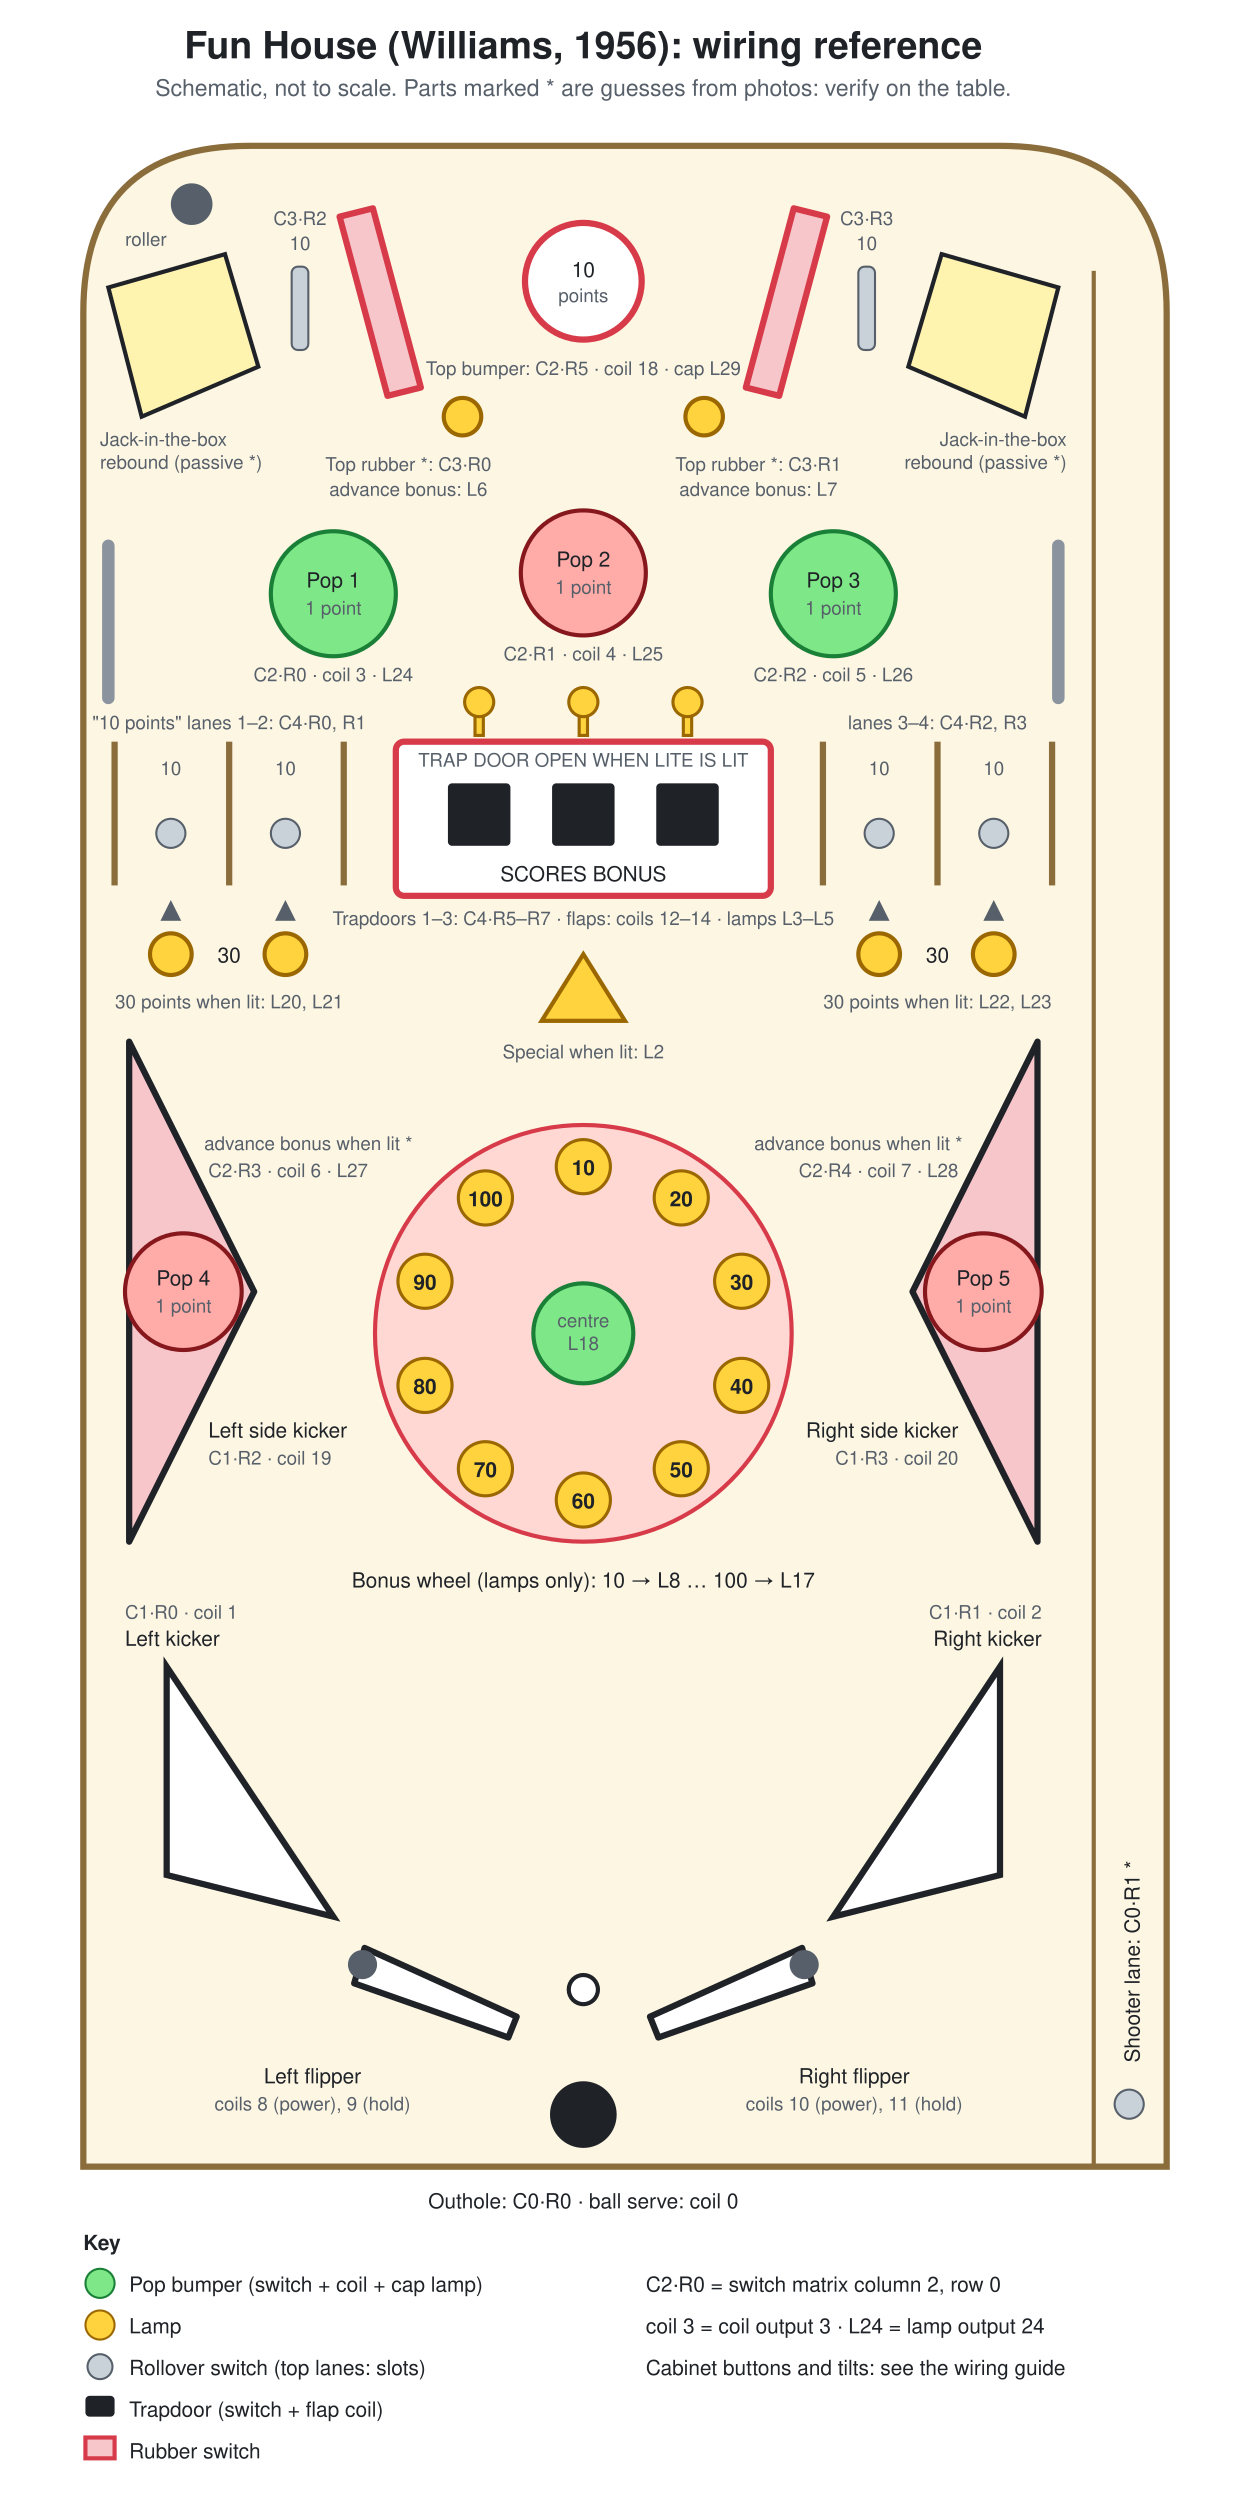
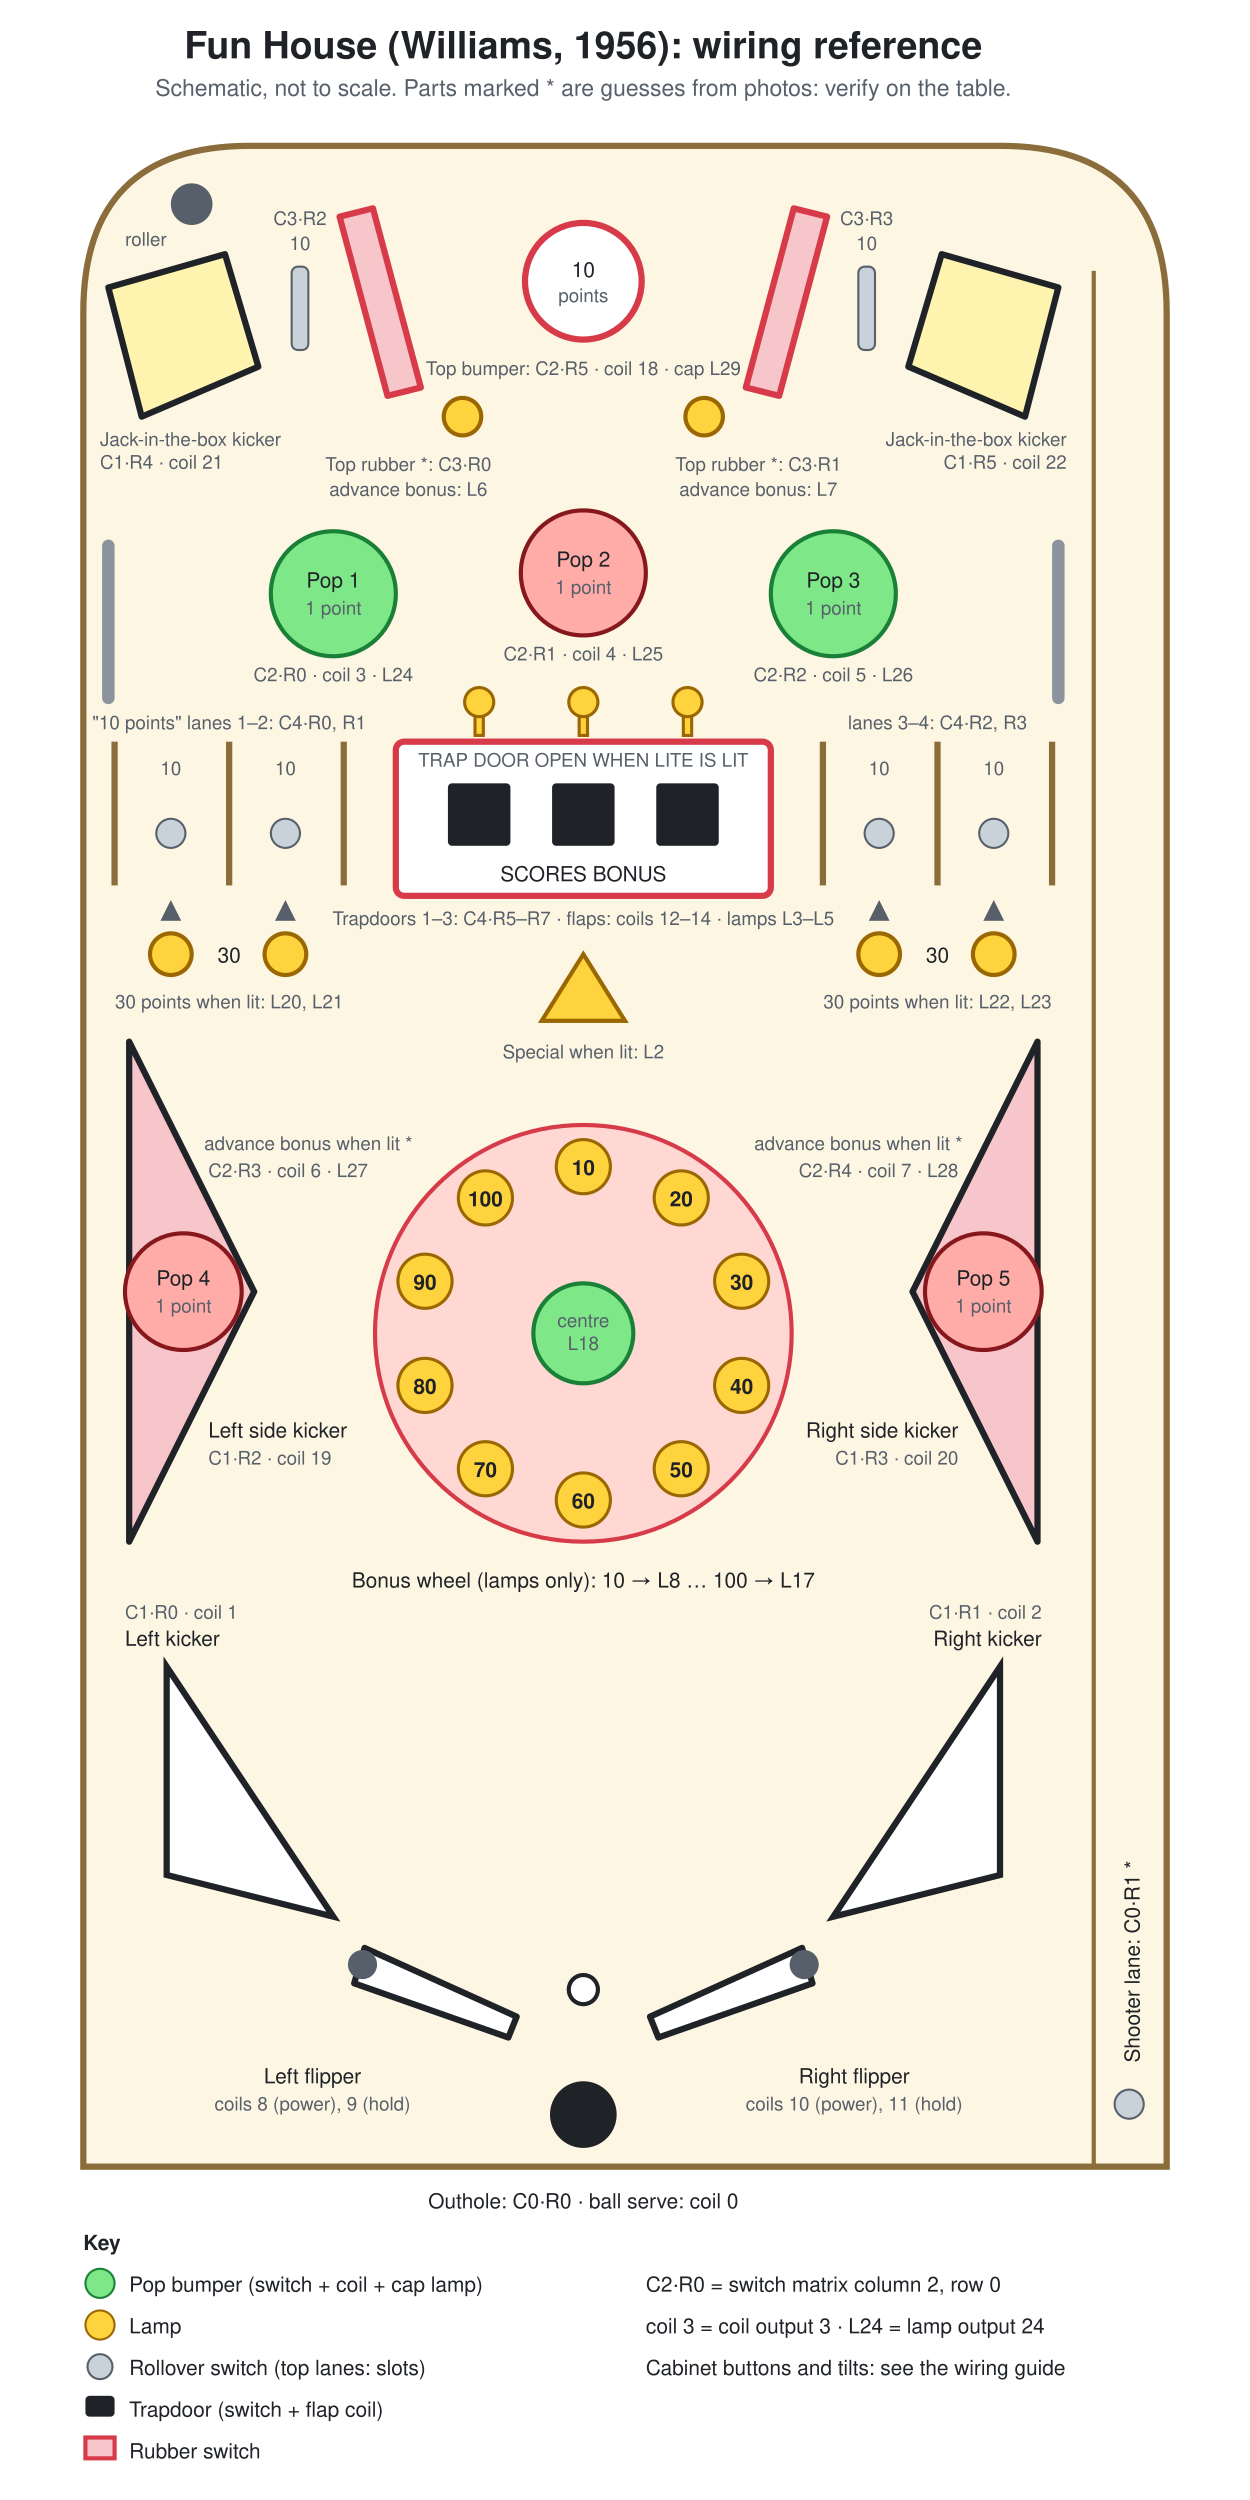
<svg xmlns="http://www.w3.org/2000/svg" viewBox="0 0 600 1200" width="600" height="1200" font-family="Helvetica, Arial, sans-serif">
  <style>
    .label { font-size: 10px; fill: #1f2328; }
    .tag { font-size: 9px; fill: #57606a; }
    .title { font-size: 18px; font-weight: bold; fill: #1f2328; }
    .sub { font-size: 11px; fill: #57606a; }
    .wheel { font-size: 10px; font-weight: bold; fill: #1f2328; text-anchor: middle; }
    .mid { text-anchor: middle; }
    .end { text-anchor: end; }
  </style>
  <rect width="600" height="1200" fill="#ffffff" />
  <text x="280" y="28" class="title mid">Fun House (Williams, 1956): wiring reference</text>
  <text x="280" y="46" class="sub mid">Schematic, not to scale. Parts marked * are guesses from photos: verify on the table.</text>
  <path d="M 40 150 Q 40 70 120 70 L 480 70 Q 560 70 560 150 L 560 1040 L 40 1040 Z" fill="#fdf6e3" stroke="#8a6d3b" stroke-width="3" />
  <line x1="525" y1="130" x2="525" y2="1040" stroke="#8a6d3b" stroke-width="2" />
  <circle cx="542" cy="1010" r="7" fill="#c9d1d9" stroke="#57606a" data-switch="C0R1" />
  <text x="547" y="990" class="label" transform="rotate(-90 547 990)">Shooter lane: C0·R1 *</text>
  <circle cx="92" cy="98" r="10" fill="#57606a" />
  <text x="80" y="118" class="tag end">roller</text>
-   <g fill="#fff3b0" stroke="#1f2328" stroke-width="2">
-     <polygon points="52,138 108,122 124,176 68,200" />
-     <polygon points="508,138 452,122 436,176 492,200" />
-   </g>
-   <text x="48" y="214" class="tag">Jack-in-the-box</text>
-   <text x="48" y="225" class="tag">rebound (passive *)</text>
-   <text x="512" y="214" class="tag end">Jack-in-the-box</text>
-   <text x="512" y="225" class="tag end">rebound (passive *)</text>
+   <g fill="#fff3b0" stroke="#1f2328" stroke-width="3" stroke-linejoin="round">
+     <polygon points="52,138 108,122 124,176 68,200" data-switch="C1R4" data-coil="21" />
+     <polygon points="508,138 452,122 436,176 492,200" data-switch="C1R5" data-coil="22" />
+   </g>
+   <text x="48" y="214" class="tag">Jack-in-the-box kicker</text>
+   <text x="48" y="225" class="tag">C1·R4 · coil 21</text>
+   <text x="512" y="214" class="tag end">Jack-in-the-box kicker</text>
+   <text x="512" y="225" class="tag end">C1·R5 · coil 22</text>
  <g stroke="#8b949e" stroke-width="6" stroke-linecap="round">
    <line x1="52" y1="262" x2="52" y2="335" />
    <line x1="508" y1="262" x2="508" y2="335" />
  </g>
  <g fill="#f6c6cb" stroke="#d73a49" stroke-width="3" stroke-linejoin="round">
    <polygon points="163,104 179,100 202,186 186,190" data-switch="C3R0" />
    <polygon points="397,104 381,100 358,186 374,190" data-switch="C3R1" />
  </g>
  <g fill="#ffd33d" stroke="#9a6700" stroke-width="2">
    <circle cx="222" cy="200" r="9" data-lamp="6" />
    <circle cx="338" cy="200" r="9" data-lamp="7" />
  </g>
  <text x="196" y="226" class="tag mid">Top rubber *: C3·R0</text>
  <text x="196" y="238" class="tag mid">advance bonus: L6</text>
  <text x="364" y="226" class="tag mid">Top rubber *: C3·R1</text>
  <text x="364" y="238" class="tag mid">advance bonus: L7</text>
  <g fill="#c9d1d9" stroke="#57606a">
    <rect x="140" y="128" width="8" height="40" rx="3" data-switch="C3R2" />
    <rect x="412" y="128" width="8" height="40" rx="3" data-switch="C3R3" />
  </g>
  <text x="144" y="120" class="tag mid">10</text>
  <text x="416" y="120" class="tag mid">10</text>
  <text x="144" y="108" class="tag mid">C3·R2</text>
  <text x="416" y="108" class="tag mid">C3·R3</text>
  <circle cx="280" cy="135" r="28" fill="#ffffff" stroke="#d73a49" stroke-width="3" data-switch="C2R5" data-coil="18" data-lamp="29" />
  <text x="280" y="133" class="label mid">10</text>
  <text x="280" y="145" class="tag mid">points</text>
  <text x="280" y="180" class="tag mid">Top bumper: C2·R5 · coil 18 · cap L29</text>
  <g fill="#7ee787" stroke="#1a7f37" stroke-width="2">
    <circle cx="160" cy="285" r="30" data-switch="C2R0" data-coil="3" data-lamp="24" />
    <circle cx="400" cy="285" r="30" data-switch="C2R2" data-coil="5" data-lamp="26" />
  </g>
  <circle cx="280" cy="275" r="30" fill="#ffaba8" stroke="#86181d" stroke-width="2" data-switch="C2R1" data-coil="4" data-lamp="25" />
  <text x="160" y="282" class="label mid">Pop 1</text>
  <text x="160" y="295" class="tag mid">1 point</text>
  <text x="280" y="272" class="label mid">Pop 2</text>
  <text x="280" y="285" class="tag mid">1 point</text>
  <text x="400" y="282" class="label mid">Pop 3</text>
  <text x="400" y="295" class="tag mid">1 point</text>
  <text x="160" y="327" class="tag mid">C2·R0 · coil 3 · L24</text>
  <text x="400" y="327" class="tag mid">C2·R2 · coil 5 · L26</text>
  <text x="280" y="317" class="tag mid">C2·R1 · coil 4 · L25</text>
  <g fill="#ffd33d" stroke="#9a6700" stroke-width="1.5">
    <rect x="228" y="341" width="4" height="12" />
    <rect x="278" y="341" width="4" height="12" />
    <rect x="328" y="341" width="4" height="12" />
    <circle cx="230" cy="337" r="7" data-lamp="3" />
    <circle cx="280" cy="337" r="7" data-lamp="4" />
    <circle cx="330" cy="337" r="7" data-lamp="5" />
  </g>
  <rect x="190" y="356" width="180" height="74" rx="4" fill="#ffffff" stroke="#d73a49" stroke-width="3" />
  <text x="280" y="368" class="tag mid">TRAP DOOR OPEN WHEN LITE IS LIT</text>
  <g fill="#1f2328">
    <rect x="215" y="376" width="30" height="30" rx="2" data-switch="C4R5" data-coil="12" data-trapdoor="0" />
    <rect x="265" y="376" width="30" height="30" rx="2" data-switch="C4R6" data-coil="13" data-trapdoor="1" />
    <rect x="315" y="376" width="30" height="30" rx="2" data-switch="C4R7" data-coil="14" data-trapdoor="2" />
  </g>
  <text x="280" y="423" class="label mid">SCORES BONUS</text>
  <text x="280" y="444" class="tag mid">Trapdoors 1–3: C4·R5–R7 · flaps: coils 12–14 · lamps L3–L5</text>
  <g stroke="#8a6d3b" stroke-width="3">
    <line x1="55" y1="356" x2="55" y2="425" />
    <line x1="110" y1="356" x2="110" y2="425" />
    <line x1="165" y1="356" x2="165" y2="425" />
    <line x1="395" y1="356" x2="395" y2="425" />
    <line x1="450" y1="356" x2="450" y2="425" />
    <line x1="505" y1="356" x2="505" y2="425" />
  </g>
  <g class="tag mid">
    <text x="82" y="372">10</text>
    <text x="137" y="372">10</text>
    <text x="422" y="372">10</text>
    <text x="477" y="372">10</text>
  </g>
  <g fill="#c9d1d9" stroke="#57606a">
    <circle cx="82" cy="400" r="7" data-switch="C4R0" />
    <circle cx="137" cy="400" r="7" data-switch="C4R1" />
    <circle cx="422" cy="400" r="7" data-switch="C4R2" />
    <circle cx="477" cy="400" r="7" data-switch="C4R3" />
  </g>
  <text x="110" y="350" class="tag mid">"10 points" lanes 1–2: C4·R0, R1</text>
  <text x="450" y="350" class="tag mid">lanes 3–4: C4·R2, R3</text>
  <g fill="#57606a">
    <polygon points="82,432 77,442 87,442" />
    <polygon points="137,432 132,442 142,442" />
    <polygon points="422,432 417,442 427,442" />
    <polygon points="477,432 472,442 482,442" />
  </g>
  <g fill="#ffd33d" stroke="#9a6700" stroke-width="2">
    <circle cx="82" cy="458" r="10" data-lamp="20" />
    <circle cx="137" cy="458" r="10" data-lamp="21" />
    <circle cx="422" cy="458" r="10" data-lamp="22" />
    <circle cx="477" cy="458" r="10" data-lamp="23" />
  </g>
  <text x="110" y="462" class="label mid">30</text>
  <text x="450" y="462" class="label mid">30</text>
  <text x="110" y="484" class="tag mid">30 points when lit: L20, L21</text>
  <text x="450" y="484" class="tag mid">30 points when lit: L22, L23</text>
  <polygon points="280,458 300,490 260,490" fill="#ffd33d" stroke="#9a6700" stroke-width="2" data-lamp="2" />
  <text x="280" y="508" class="tag mid">Special when lit: L2</text>
  <g fill="#f6c6cb" stroke="#1f2328" stroke-width="3" stroke-linejoin="round">
    <polygon points="62,500 122,620 62,740" data-switch="C1R2" data-coil="19" />
    <polygon points="498,500 438,620 498,740" data-switch="C1R3" data-coil="20" />
  </g>
  <text x="100" y="690" class="label">Left side kicker</text>
  <text x="100" y="703" class="tag">C1·R2 · coil 19</text>
  <text x="460" y="690" class="label end">Right side kicker</text>
  <text x="460" y="703" class="tag end">C1·R3 · coil 20</text>
  <g fill="#ffaba8" stroke="#86181d" stroke-width="2">
    <circle cx="88" cy="620" r="28" data-switch="C2R3" data-coil="6" data-lamp="27" />
    <circle cx="472" cy="620" r="28" data-switch="C2R4" data-coil="7" data-lamp="28" />
  </g>
  <text x="88" y="617" class="label mid">Pop 4</text>
  <text x="88" y="630" class="tag mid">1 point</text>
  <text x="98" y="552" class="tag">advance bonus when lit *</text>
  <text x="472" y="617" class="label mid">Pop 5</text>
  <text x="472" y="630" class="tag mid">1 point</text>
  <text x="462" y="552" class="tag end">advance bonus when lit *</text>
  <text x="100" y="565" class="tag">C2·R3 · coil 6 · L27</text>
  <text x="460" y="565" class="tag end">C2·R4 · coil 7 · L28</text>
  <circle cx="280" cy="640" r="100" fill="#ffd8d3" stroke="#d73a49" stroke-width="2" />
  <g fill="#ffd33d" stroke="#9a6700" stroke-width="1.5">
    <circle cx="280" cy="560" r="13" data-lamp="8" />
    <circle cx="327" cy="575" r="13" data-lamp="9" />
    <circle cx="356" cy="615" r="13" data-lamp="10" />
    <circle cx="356" cy="665" r="13" data-lamp="11" />
    <circle cx="327" cy="705" r="13" data-lamp="12" />
    <circle cx="280" cy="720" r="13" data-lamp="13" />
    <circle cx="233" cy="705" r="13" data-lamp="14" />
    <circle cx="204" cy="665" r="13" data-lamp="15" />
    <circle cx="204" cy="615" r="13" data-lamp="16" />
    <circle cx="233" cy="575" r="13" data-lamp="17" />
  </g>
  <text x="280" y="564" class="wheel">10</text>
  <text x="327" y="579" class="wheel">20</text>
  <text x="356" y="619" class="wheel">30</text>
  <text x="356" y="669" class="wheel">40</text>
  <text x="327" y="709" class="wheel">50</text>
  <text x="280" y="724" class="wheel">60</text>
  <text x="233" y="709" class="wheel">70</text>
  <text x="204" y="669" class="wheel">80</text>
  <text x="204" y="619" class="wheel">90</text>
  <text x="233" y="579" class="wheel">100</text>
  <circle cx="280" cy="640" r="24" fill="#7ee787" stroke="#1a7f37" stroke-width="2" data-lamp="18" />
  <text x="280" y="637" class="tag mid">centre</text>
  <text x="280" y="648" class="tag mid">L18</text>
  <text x="280" y="762" class="label mid">Bonus wheel (lamps only): 10 → L8 … 100 → L17</text>
  <polygon points="80,800 80,900 160,920" fill="#ffffff" stroke="#1f2328" stroke-width="3" data-switch="C1R0" data-coil="1" />
  <polygon points="480,800 480,900 400,920" fill="#ffffff" stroke="#1f2328" stroke-width="3" data-switch="C1R1" data-coil="2" />
  <text x="60" y="790" class="label">Left kicker</text>
  <text x="60" y="777" class="tag">C1·R0 · coil 1</text>
  <text x="500" y="790" class="label end">Right kicker</text>
  <text x="500" y="777" class="tag end">C1·R1 · coil 2</text>
  <g fill="#ffffff" stroke="#1f2328" stroke-width="3" stroke-linejoin="round">
    <path d="M 175 935 L 248 968 L 244 978 L 170 952 Z" data-coil="8 9" data-flipper="left" />
    <path d="M 385 935 L 312 968 L 316 978 L 390 952 Z" data-coil="10 11" data-flipper="right" />
  </g>
  <circle cx="174" cy="943" r="7" fill="#57606a" />
  <circle cx="386" cy="943" r="7" fill="#57606a" />
  <text x="150" y="1000" class="label mid">Left flipper</text>
  <text x="150" y="1013" class="tag mid">coils 8 (power), 9 (hold)</text>
  <text x="410" y="1000" class="label mid">Right flipper</text>
  <text x="410" y="1013" class="tag mid">coils 10 (power), 11 (hold)</text>
  <circle cx="280" cy="955" r="7" fill="#ffffff" stroke="#1f2328" stroke-width="2" />
  <circle cx="280" cy="1015" r="16" fill="#1f2328" data-switch="C0R0" data-coil="0" />
  <text x="280" y="1060" class="label mid">Outhole: C0·R0 · ball serve: coil 0</text>
  <g transform="translate(40, 1080)">
    <text x="0" y="0" class="label" font-weight="bold">Key</text>
    <circle cx="8" cy="16" r="7" fill="#7ee787" stroke="#1a7f37" />
    <text x="22" y="20" class="label">Pop bumper (switch + coil + cap lamp)</text>
    <circle cx="8" cy="36" r="7" fill="#ffd33d" stroke="#9a6700" />
    <text x="22" y="40" class="label">Lamp</text>
    <circle cx="8" cy="56" r="6" fill="#c9d1d9" stroke="#57606a" />
    <text x="22" y="60" class="label">Rollover switch (top lanes: slots)</text>
    <rect x="1" y="70" width="14" height="10" rx="2" fill="#1f2328" />
    <text x="22" y="80" class="label">Trapdoor (switch + flap coil)</text>
    <rect x="1" y="90" width="14" height="10" fill="#f6c6cb" stroke="#d73a49" stroke-width="2" />
    <text x="22" y="100" class="label">Rubber switch</text>
    <text x="270" y="20" class="label">C2·R0 = switch matrix column 2, row 0</text>
    <text x="270" y="40" class="label">coil 3 = coil output 3 · L24 = lamp output 24</text>
    <text x="270" y="60" class="label">Cabinet buttons and tilts: see the wiring guide</text>
  </g>
</svg>
